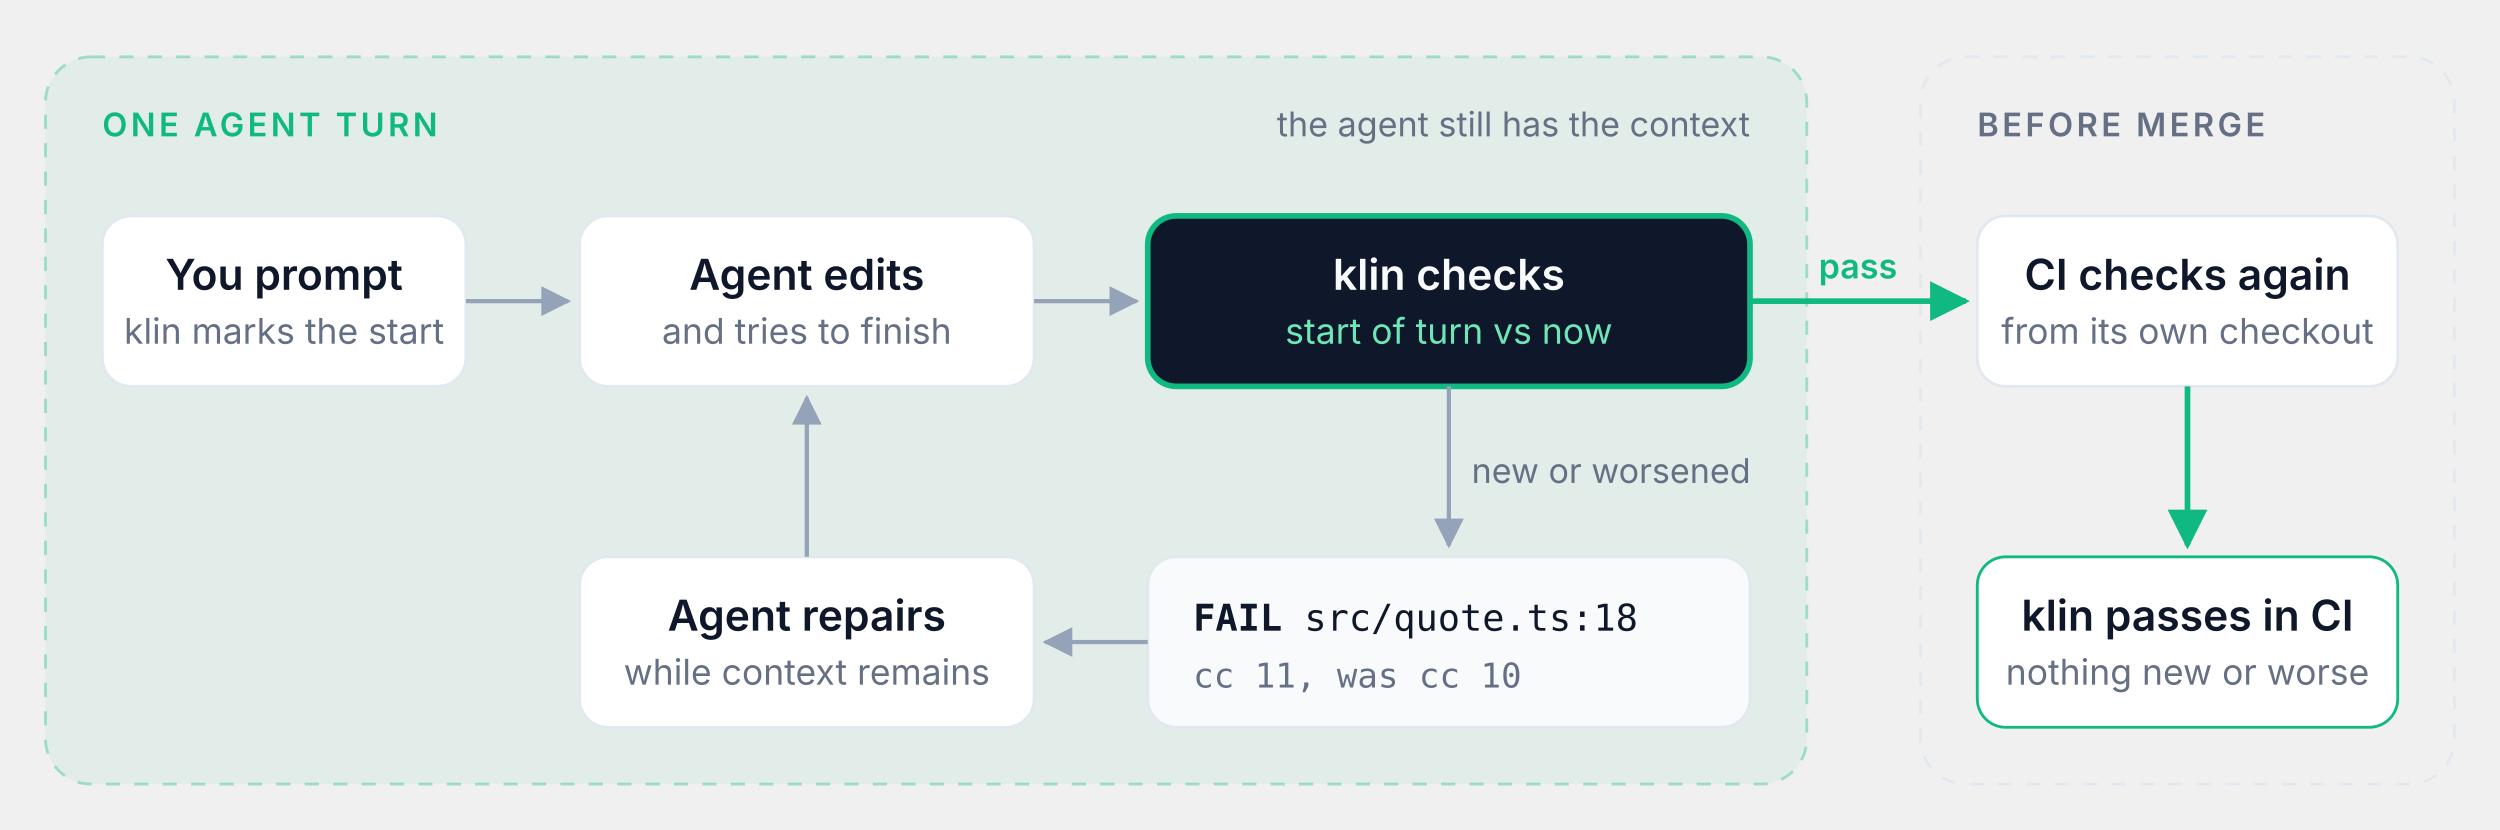
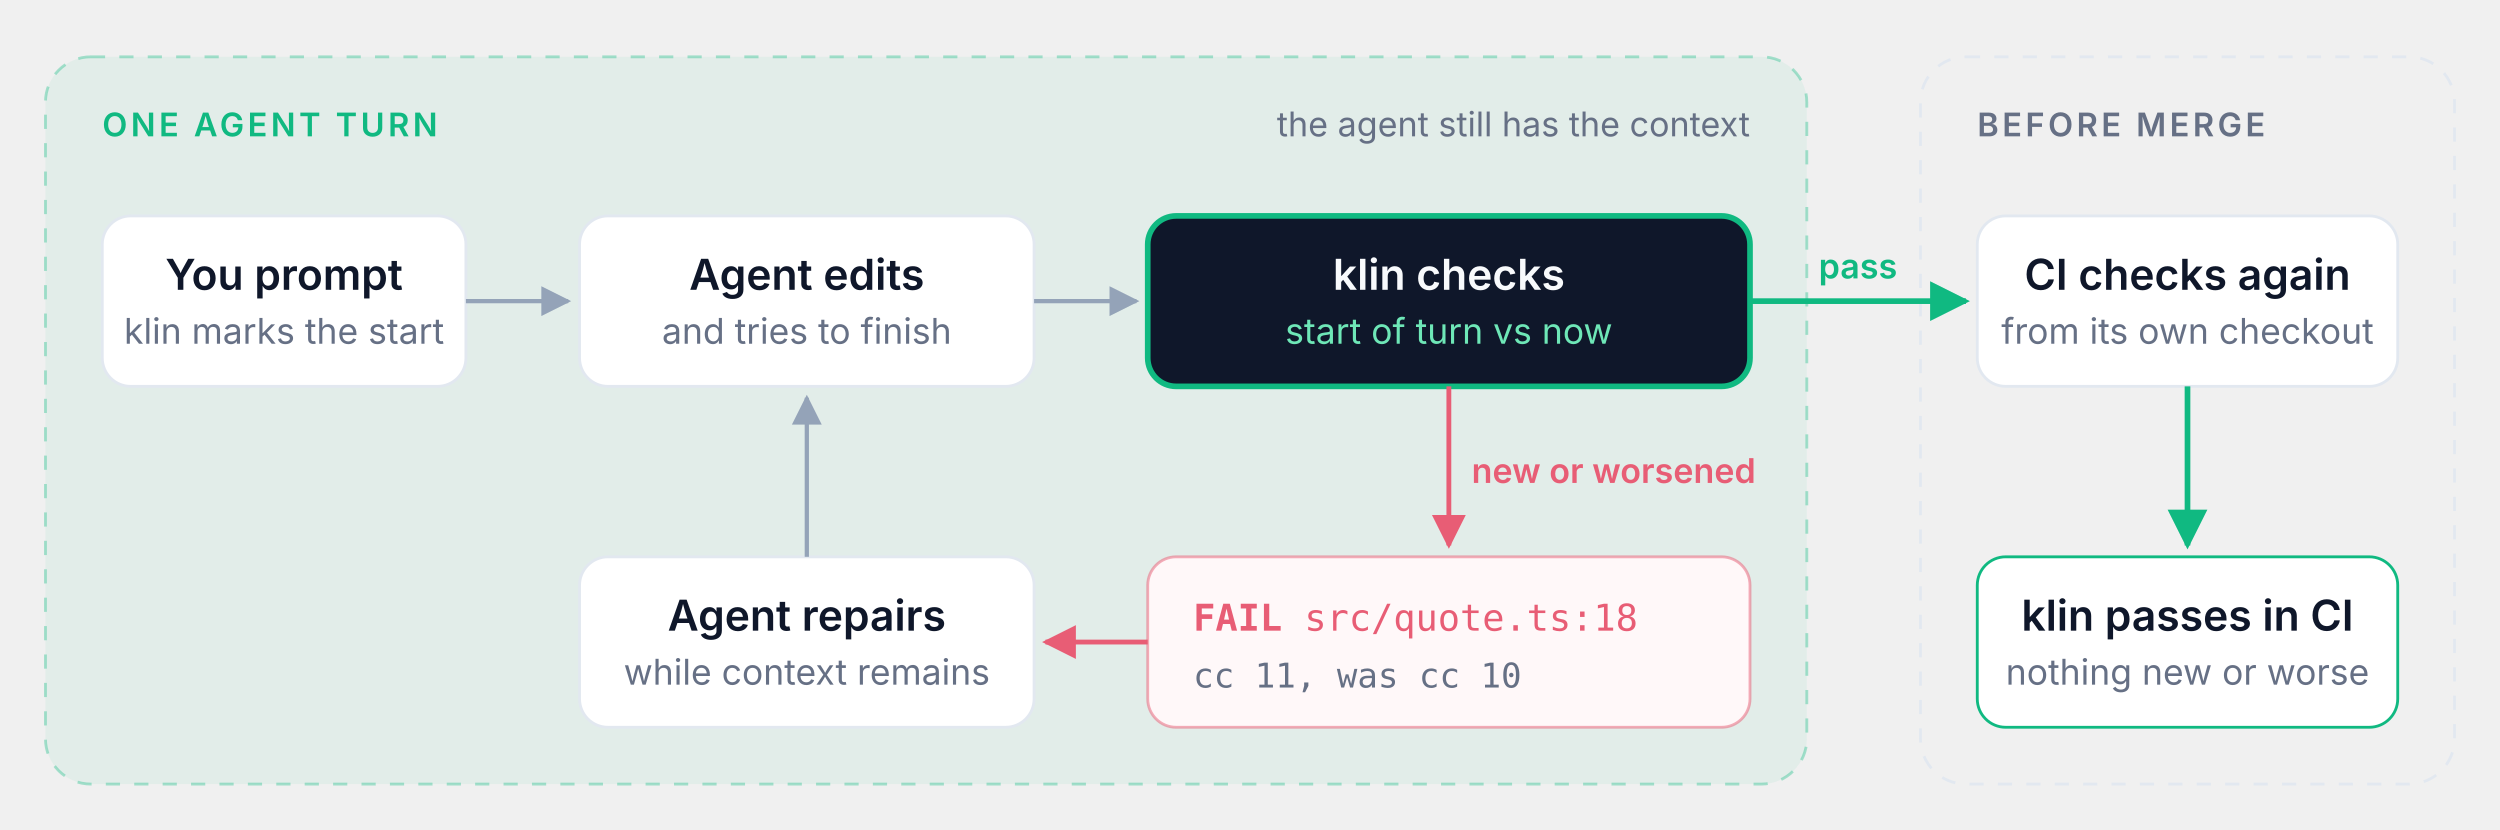
<svg xmlns="http://www.w3.org/2000/svg" width="880" height="292" viewBox="0 0 880 292" role="img" aria-labelledby="title desc" font-family="Inter, -apple-system, BlinkMacSystemFont, 'Segoe UI', Helvetica, Arial, sans-serif">
  <defs>
    <marker id="a" viewBox="0 0 10 10" refX="9" refY="5" markerWidth="7" markerHeight="7" orient="auto-start-reverse">
      <path d="M0 0L10 5L0 10z" fill="#94A3B8" />
    </marker>
    <marker id="g" viewBox="0 0 10 10" refX="9" refY="5" markerWidth="7" markerHeight="7" orient="auto-start-reverse">
      <path d="M0 0L10 5L0 10z" fill="#10B981" />
+     </marker>
+     <marker id="r" viewBox="0 0 10 10" refX="9" refY="5" markerWidth="7" markerHeight="7" orient="auto-start-reverse">
+       <path d="M0 0L10 5L0 10z" fill="#E85D75" />
    </marker>
  </defs>
  <rect x="16" y="20" width="620" height="256" rx="16" fill="#10B981" fill-opacity="0.06" stroke="#10B981" stroke-opacity="0.35" stroke-dasharray="5 5" />
  <text x="36" y="48" font-size="11.5" font-weight="600" letter-spacing="1.2" fill="#10B981">ONE AGENT TURN</text>
  <text x="616" y="48" text-anchor="end" font-size="12" fill="#667085">the agent still has the context</text>
  <rect x="676" y="20" width="188" height="256" rx="16" fill="none" stroke="#E2E8F0" stroke-dasharray="5 5" />
  <text x="696" y="48" font-size="11.5" font-weight="600" letter-spacing="1.2" fill="#667085">BEFORE MERGE</text>
  <rect x="36" y="76" width="128" height="60" rx="10" fill="#FFFFFF" stroke="#E2E8F0" stroke-width="1" />
  <text x="100.0" y="102" text-anchor="middle" font-size="15" font-weight="600" fill="#0F172A">You prompt</text>
  <text x="100.0" y="121" text-anchor="middle" font-size="12.5" fill="#667085">klin marks the start</text>
  <rect x="204" y="76" width="160" height="60" rx="10" fill="#FFFFFF" stroke="#E2E8F0" stroke-width="1" />
  <text x="284.0" y="102" text-anchor="middle" font-size="15" font-weight="600" fill="#0F172A">Agent edits</text>
  <text x="284.0" y="121" text-anchor="middle" font-size="12.5" fill="#667085">and tries to finish</text>
  <rect x="404" y="76" width="212" height="60" rx="10" fill="#0F172A" stroke="#10B981" stroke-width="2" />
  <text x="510.0" y="102" text-anchor="middle" font-size="15" font-weight="600" fill="#F8FAFC">klin checks</text>
  <text x="510.0" y="121" text-anchor="middle" font-size="12.5" fill="#6EE7B7">start of turn vs now</text>
  <rect x="204" y="196" width="160" height="60" rx="10" fill="#FFFFFF" stroke="#E2E8F0" stroke-width="1" />
  <text x="284.0" y="222" text-anchor="middle" font-size="15" font-weight="600" fill="#0F172A">Agent repairs</text>
  <text x="284.0" y="241" text-anchor="middle" font-size="12.5" fill="#667085">while context remains</text>
-   <rect x="404" y="196" width="212" height="60" rx="10" fill="#F8FAFC" stroke="#E2E8F0" />
-   <text x="420" y="222" font-family="ui-monospace, SFMono-Regular, Menlo, Consolas, monospace" font-size="13" font-weight="700" fill="#0F172A">FAIL <tspan font-weight="400">src/quote.ts:18</tspan>
+   <rect x="404" y="196" width="212" height="60" rx="10" fill="#FFF8F9" stroke="#E85D75" stroke-opacity="0.50" />
+   <text x="420" y="222" font-family="ui-monospace, SFMono-Regular, Menlo, Consolas, monospace" font-size="13" font-weight="700" fill="#E85D75">FAIL <tspan font-weight="400">src/quote.ts:18</tspan>
  </text>
  <text x="420" y="242" font-family="ui-monospace, SFMono-Regular, Menlo, Consolas, monospace" font-size="12" fill="#667085">cc 11, was cc 10</text>
  <rect x="696" y="76" width="148" height="60" rx="10" fill="#FFFFFF" stroke="#E2E8F0" stroke-width="1" />
  <text x="770.0" y="102" text-anchor="middle" font-size="15" font-weight="600" fill="#0F172A">CI checks again</text>
  <text x="770.0" y="121" text-anchor="middle" font-size="12.5" fill="#667085">from its own checkout</text>
  <rect x="696" y="196" width="148" height="60" rx="10" fill="#FFFFFF" stroke="#10B981" stroke-width="1" />
  <text x="770.0" y="222" text-anchor="middle" font-size="15" font-weight="600" fill="#0F172A">klin passes in CI</text>
  <text x="770.0" y="241" text-anchor="middle" font-size="12.5" fill="#667085">nothing new or worse</text>
  <path d="M164 106H200" stroke="#94A3B8" stroke-width="1.5" marker-end="url(#a)" />
  <path d="M364 106H400" stroke="#94A3B8" stroke-width="1.5" marker-end="url(#a)" />
-   <path d="M510 136V192" stroke="#94A3B8" stroke-width="1.5" marker-end="url(#a)" />
-   <text x="518" y="170" font-size="12" fill="#667085">new or worsened</text>
-   <path d="M404 226H368" stroke="#94A3B8" stroke-width="1.5" marker-end="url(#a)" />
+   <path d="M510 136V192" stroke="#E85D75" stroke-width="1.7" marker-end="url(#r)" />
+   <text x="518" y="170" font-size="12" font-weight="600" fill="#E85D75">new or worsened</text>
+   <path d="M404 226H368" stroke="#E85D75" stroke-width="1.7" marker-end="url(#r)" />
  <path d="M284 196V140" stroke="#94A3B8" stroke-width="1.5" marker-end="url(#a)" />
  <path d="M616 106H692" stroke="#10B981" stroke-width="2" marker-end="url(#g)" />
  <text x="654" y="98" text-anchor="middle" font-size="12" font-weight="600" fill="#10B981">pass</text>
  <path d="M770 136V192" stroke="#10B981" stroke-width="2" marker-end="url(#g)" />
</svg>
